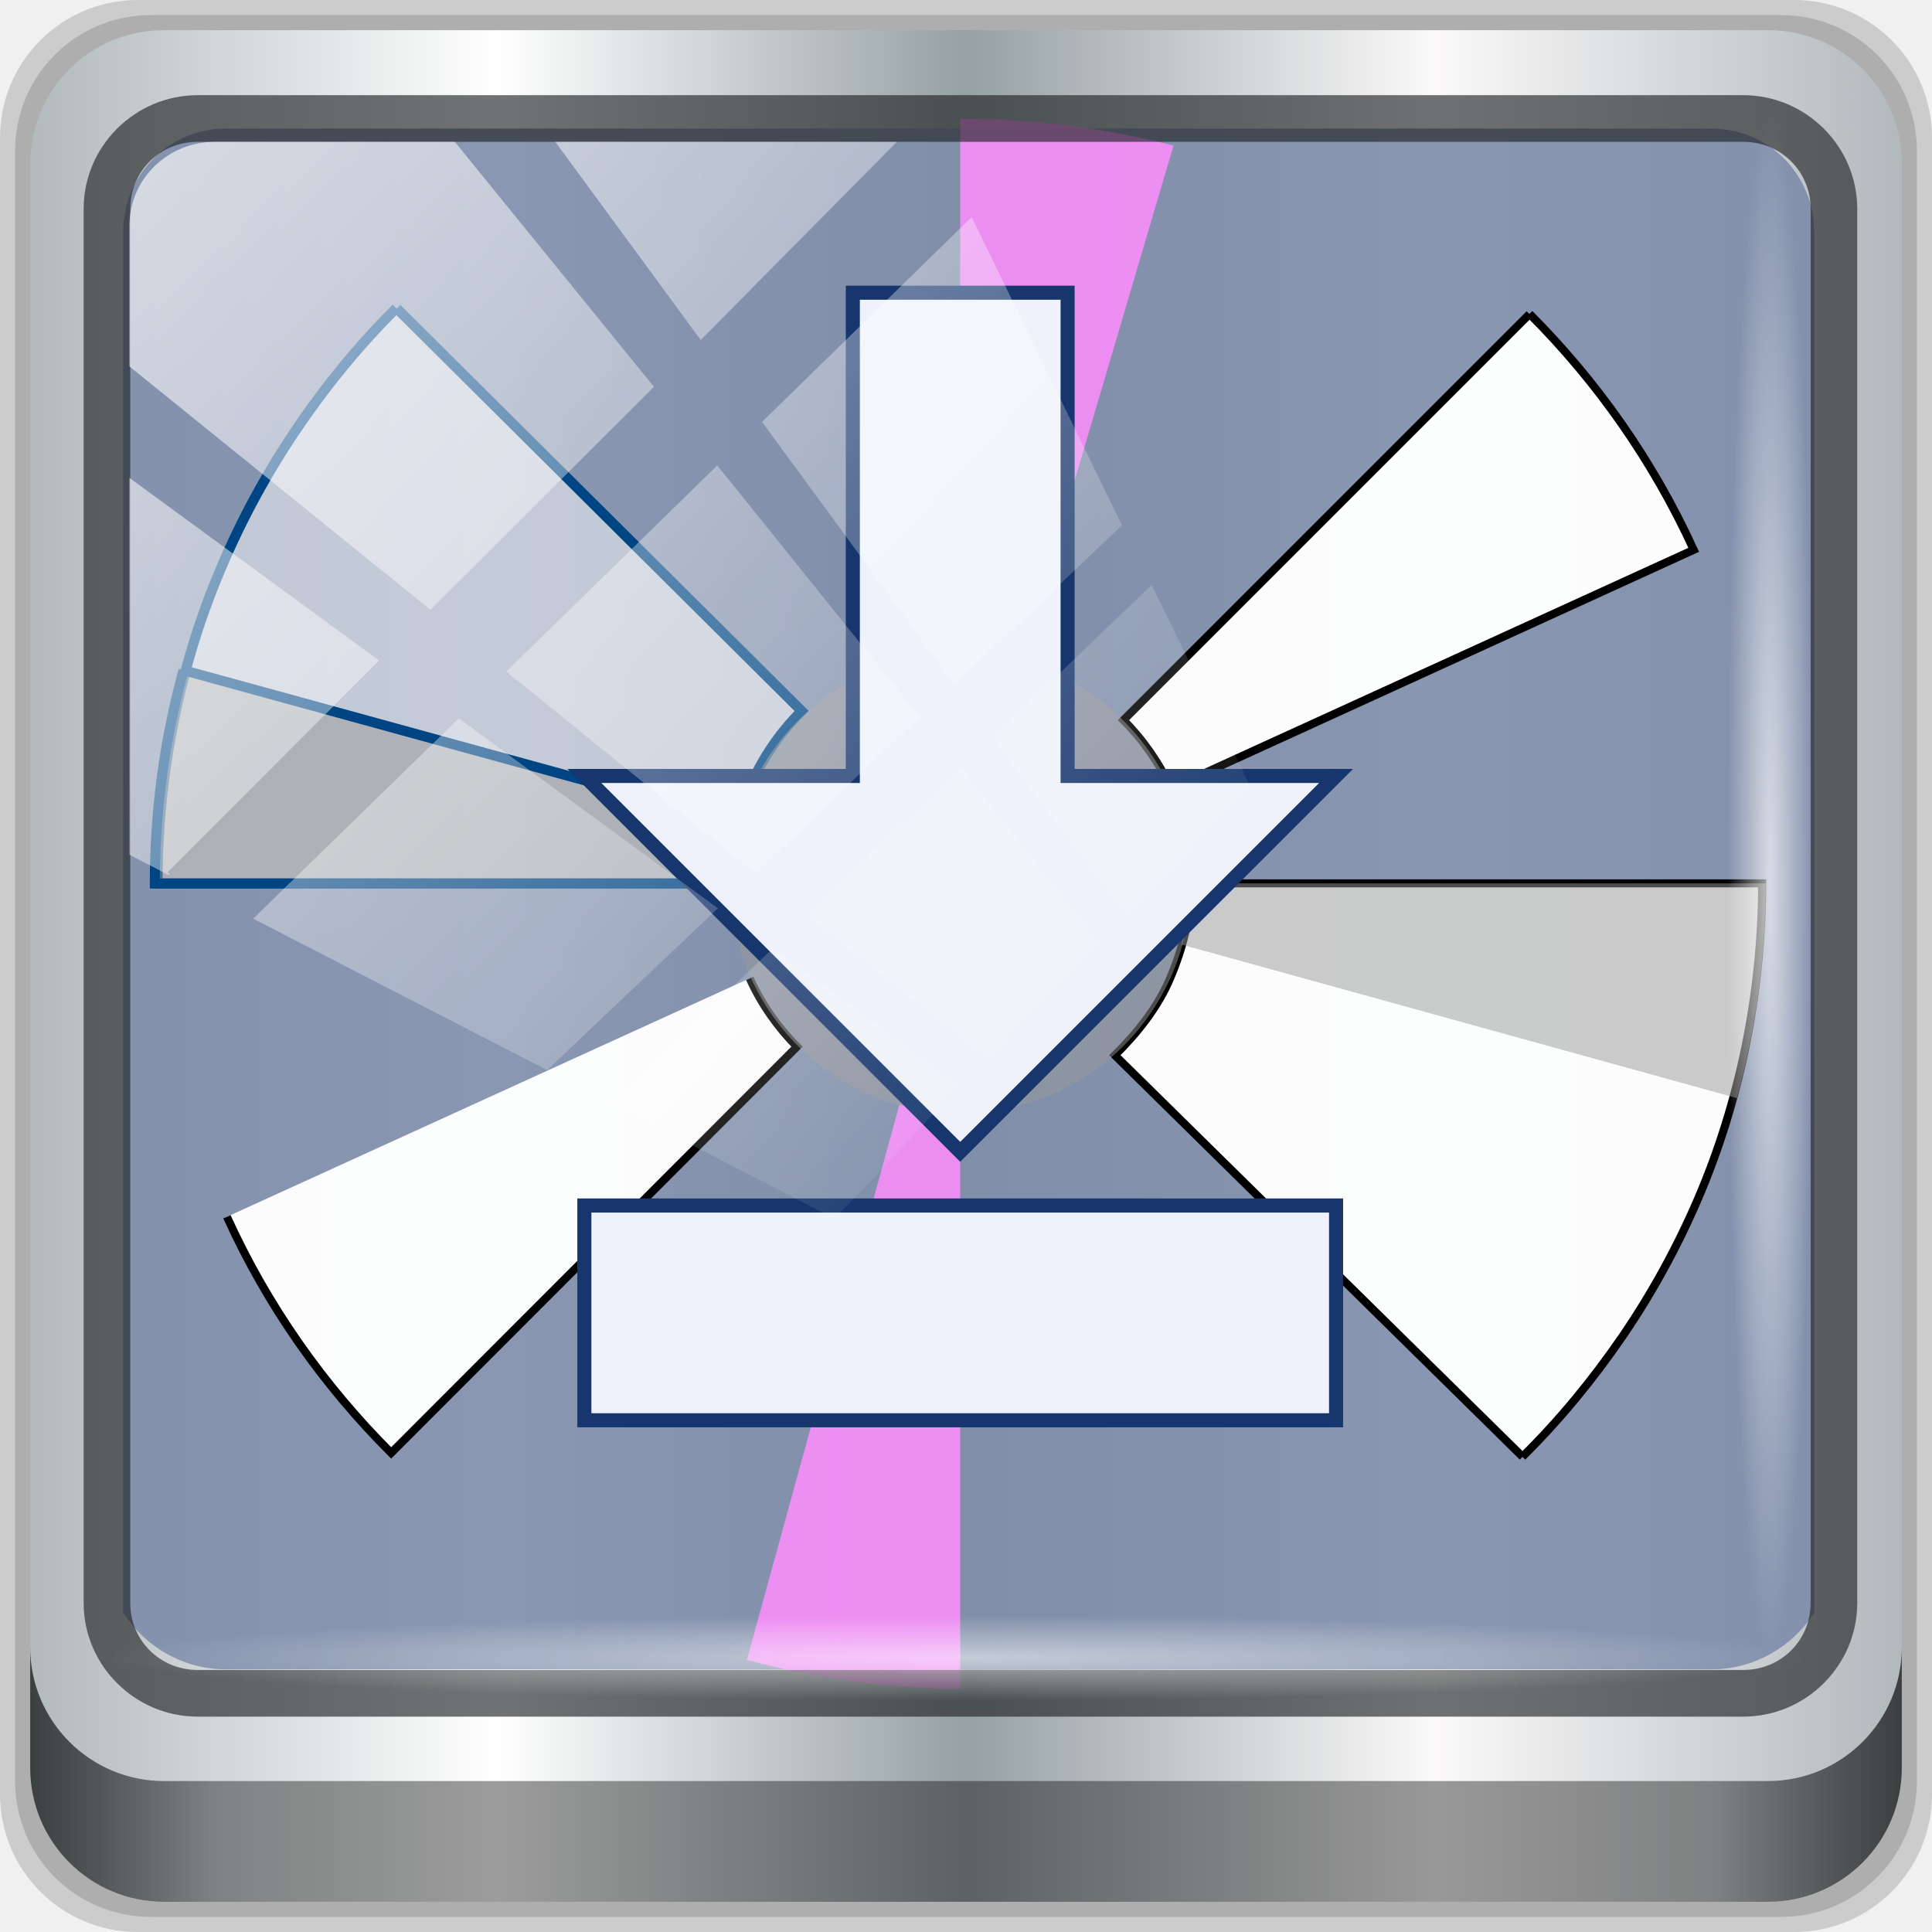
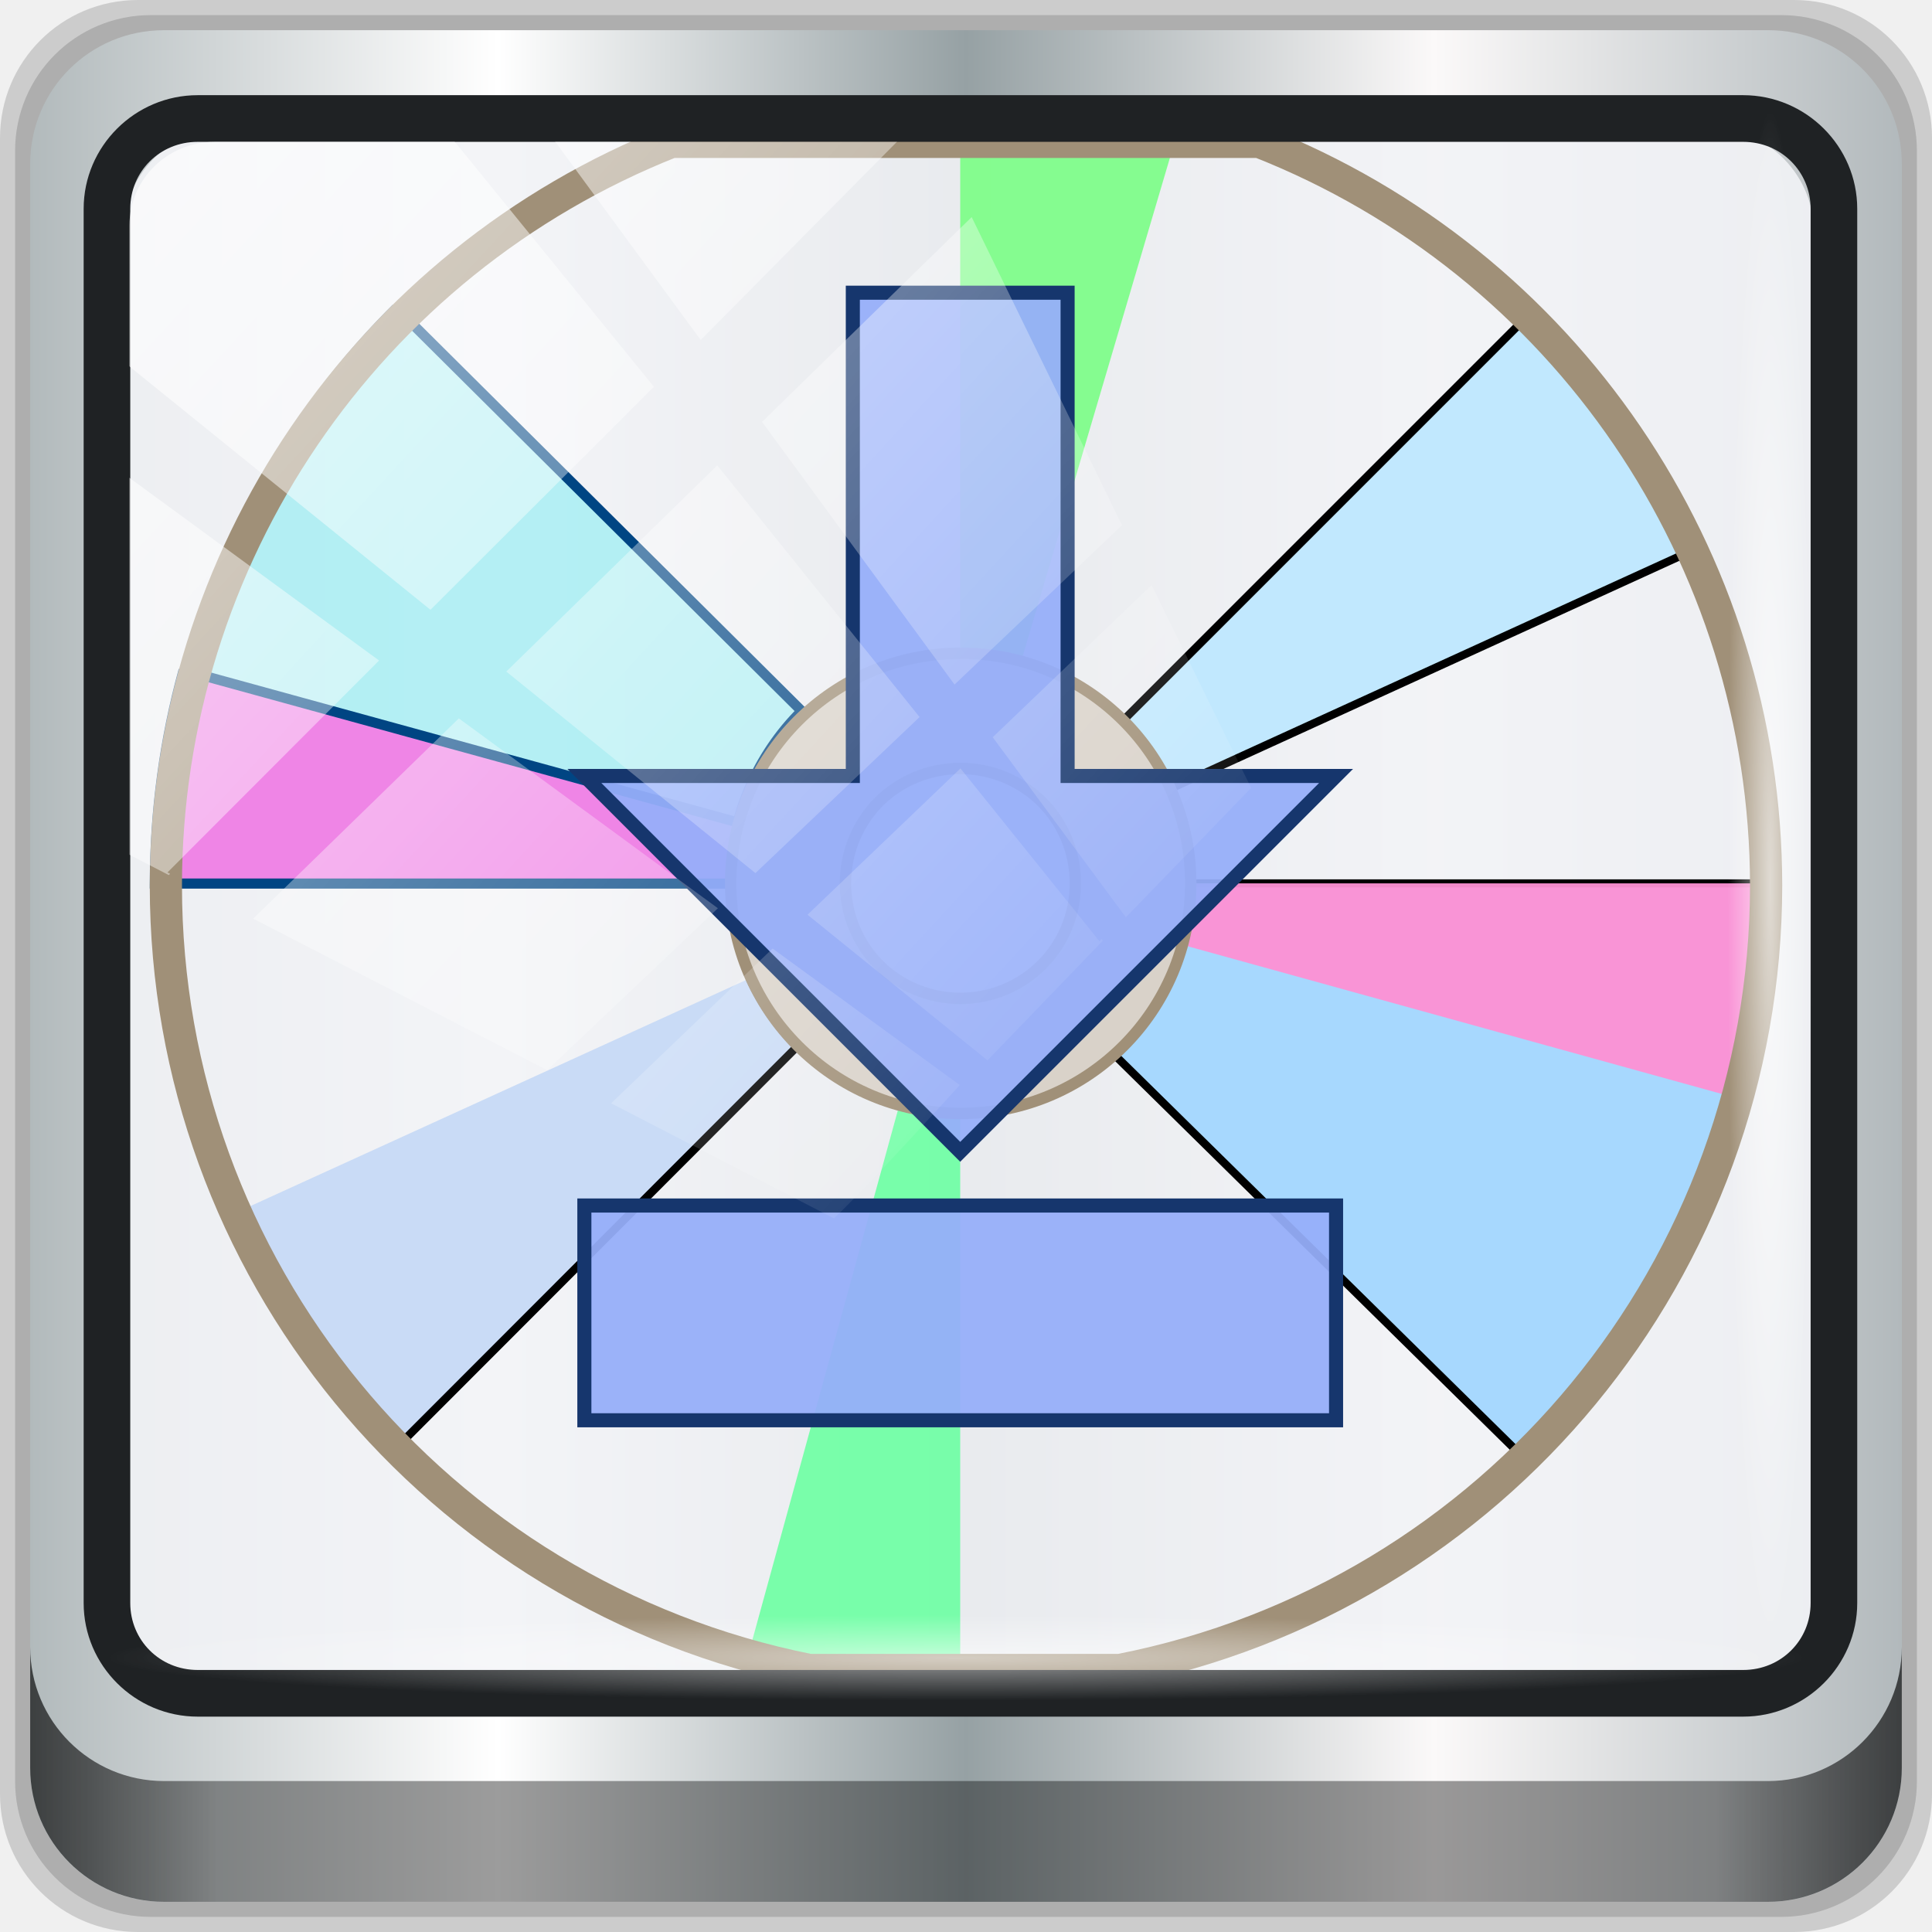
<svg xmlns="http://www.w3.org/2000/svg" xmlns:xlink="http://www.w3.org/1999/xlink" viewBox="0 0 96 96" version="1.1" id="svg50" width="96" height="96">
  <defs id="defs12">
    <linearGradient id="linearGradient4283" y1="47" x2="0" y2="1" gradientUnits="userSpaceOnUse" gradientTransform="translate(-79.52542,46.77966)">
      <stop style="stop-color:#b2b216;stop-opacity:1" id="stop2" />
      <stop offset="1" style="stop-color:#c4c418;stop-opacity:1" id="stop4" />
    </linearGradient>
    <linearGradient id="linear0" gradientUnits="userSpaceOnUse" y1="279.1" x2="0" y2="268.33" gradientTransform="matrix(2.797157,0,0,2.797157,-418.8038,-699.9585)">
      <stop style="stop-color:#c8c8c8;stop-opacity:1" id="stop7" />
      <stop offset="1" style="stop-color:#eaeaea;stop-opacity:1" id="stop9" />
    </linearGradient>
    <linearGradient gradientTransform="rotate(-90,24,24)" gradientUnits="userSpaceOnUse" x2="47" x1="1" id="linearGradient3764">
      <stop id="stop7-3" style="stop-color:#505050;stop-opacity:1" />
      <stop id="stop9-6" style="stop-color:#5a5a5a;stop-opacity:1" offset="1" />
    </linearGradient>
    <radialGradient gradientTransform="translate(-56.33898,76.67797)" gradientUnits="userSpaceOnUse" r="8" cy="23" cx="31" id="radialGradient4187">
      <stop id="stop12" style="stop-color:#e36b5d;stop-opacity:1" />
      <stop id="stop14" style="stop-color:#e05b4c;stop-opacity:1" offset="1" />
    </radialGradient>
    <radialGradient gradientTransform="translate(-56.33898,76.67797)" gradientUnits="userSpaceOnUse" r="8" cy="29" cx="22" id="radialGradient4195">
      <stop id="stop17" style="stop-color:#7070d0;stop-opacity:1" />
      <stop id="stop19" style="stop-color:#6161cb;stop-opacity:1" offset="1" />
    </radialGradient>
    <radialGradient gradientTransform="translate(-56.33898,76.67797)" gradientUnits="userSpaceOnUse" r="8" cy="19" cx="20" id="radialGradient4203">
      <stop id="stop22" style="stop-color:#32e647;stop-opacity:1" />
      <stop id="stop24" style="stop-color:#20e437;stop-opacity:1" offset="1" />
    </radialGradient>
    <linearGradient id="linearGradient6139-0">
      <stop style="stop-color:#c1adad;stop-opacity:1;" offset="0" id="stop6141-2" />
      <stop id="stop6151-0" offset="0.25" style="stop-color:#ffffff;stop-opacity:1;" />
      <stop id="stop6147-1" offset="0.5" style="stop-color:#aa9090;stop-opacity:1;" />
      <stop style="stop-color:#fbf9f9;stop-opacity:1;" offset="0.75" id="stop6149-4" />
      <stop style="stop-color:#c1adad;stop-opacity:1;" offset="1" id="stop6143-4" />
    </linearGradient>
    <linearGradient id="linearGradient556">
      <stop offset="0" style="stop-color:#ffffff;stop-opacity:1" id="stop557" />
      <stop offset="1" style="stop-color:#d2d2d2;stop-opacity:1;" id="stop558" />
    </linearGradient>
    <linearGradient id="linearGradient4091-0-3-0-7">
      <stop id="stop4093-3-6-4-2" offset="0" style="stop-color:#ffffff;stop-opacity:1;" />
      <stop style="stop-color:#ffffff;stop-opacity:1;" offset="0.8" id="stop4099-6-1-8-3" />
      <stop id="stop4095-1-0-7-9" offset="1" style="stop-color:#ffffff;stop-opacity:0;" />
    </linearGradient>
    <linearGradient id="linearGradient3832-0-6-1-1">
      <stop id="stop3834-6-3-7-1" offset="0" style="stop-color:#000000;stop-opacity:1;" />
      <stop style="stop-color:#000000;stop-opacity:0.588;" offset="0.1" id="stop3872-2-4" />
      <stop id="stop3844-6-2-7-6" offset="0.9" style="stop-color:#000000;stop-opacity:0.588;" />
      <stop id="stop3836-5-0-2-9" offset="1" style="stop-color:#000000;stop-opacity:1;" />
    </linearGradient>
    <linearGradient id="linearGradient3737">
      <stop id="stop3739" style="stop-color:#ffffff;stop-opacity:1" offset="0" />
      <stop id="stop3741" style="stop-color:#ffffff;stop-opacity:0" offset="1" />
    </linearGradient>
    <linearGradient y2="7.017" x2="45.448" y1="92.54" x1="45.448" gradientTransform="scale(1.005865,0.994169)" gradientUnits="userSpaceOnUse" id="linearGradient4740" xlink:href="#ButtonShadow" />
    <linearGradient x1="45.448" y1="92.54" x2="45.448" y2="7.017" id="ButtonShadow" gradientUnits="userSpaceOnUse" gradientTransform="scale(1.005865,0.994169)">
      <stop id="stop3750" style="stop-color:#000000;stop-opacity:1" offset="0" />
      <stop id="stop3752" style="stop-color:#000000;stop-opacity:0.588" offset="1" />
    </linearGradient>
    <filter style="color-interpolation-filters:sRGB" id="filter3174-3-13">
      <feGaussianBlur stdDeviation="1.71" id="feGaussianBlur3176-6-1" />
    </filter>
    <clipPath id="clipPath4156-4-2" clipPathUnits="userSpaceOnUse">
      <path id="path4158-0-4" d="m 27.046,-55.695 -14.214,13.321 h 0.061 l 15.653,21.771 10.231,-10.546 C 38.562,-32.302 27.468,-54.819 27.046,-55.695 Z M 9.647,-39.383 -5.241,-25.321 15.988,-7.806 26.372,-18.383 Z m 31.491,12.951 -9.741,9.714 8.945,12.458 7.781,-7.555 z m -49.84,4.379 -13.754,12.982 26.283,13.846 0.061,-0.062 -0.123,-0.062 L 13.599,-5.401 -8.702,-22.053 Z m 38.015,7.401 -9.803,9.775 11.579,9.559 7.628,-7.401 -8.669,-11.009 z m 20.187,5.674 -7.383,7.216 6.188,8.542 5.82,-6.137 z m -32.195,6.322 -9.557,9.498 13.662,7.185 7.934,-7.678 z m 23.312,2.374 -7.107,6.938 8.363,6.907 5.361,-5.674 -0.061,-0.092 -0.092,0.123 -6.464,-8.203 z m -8.73,8.542 -7.505,7.339 10.354,5.458 c 1.397,-1.321 5.675,-6.123 5.851,-6.322 z" style="opacity:0.6;fill:#ffffff;fill-opacity:1;stroke:none" />
    </clipPath>
    <filter style="color-interpolation-filters:sRGB" id="filter3174-53">
      <feGaussianBlur stdDeviation="1.71" id="feGaussianBlur3176-1" />
    </filter>
    <filter style="color-interpolation-filters:sRGB" id="filter3174">
      <feGaussianBlur id="feGaussianBlur3176" stdDeviation="1.71" />
    </filter>
    <radialGradient gradientTransform="translate(-56.33898,76.67797)" gradientUnits="userSpaceOnUse" r="8" cy="19" cx="20" id="radialGradient4203-3">
      <stop id="stop22-6" style="stop-color:#32e647;stop-opacity:1" />
      <stop id="stop24-7" style="stop-color:#20e437;stop-opacity:1" offset="1" />
    </radialGradient>
    <radialGradient gradientTransform="translate(-56.33898,76.67797)" gradientUnits="userSpaceOnUse" r="8" cy="23" cx="31" id="radialGradient4187-5">
      <stop id="stop12-3" style="stop-color:#e36b5d;stop-opacity:1" />
      <stop id="stop14-5" style="stop-color:#e05b4c;stop-opacity:1" offset="1" />
    </radialGradient>
    <radialGradient gradientTransform="translate(-56.33898,76.67797)" gradientUnits="userSpaceOnUse" r="8" cy="29" cx="22" id="radialGradient4195-6">
      <stop id="stop17-2" style="stop-color:#7070d0;stop-opacity:1" />
      <stop id="stop19-9" style="stop-color:#6161cb;stop-opacity:1" offset="1" />
    </radialGradient>
    <linearGradient xlink:href="#ButtonShadow" id="linearGradient4713" gradientUnits="userSpaceOnUse" gradientTransform="scale(1.005865,0.994169)" x1="45.448" y1="92.54" x2="45.448" y2="7.017" />
    <linearGradient xlink:href="#ButtonShadow" id="linearGradient4715" gradientUnits="userSpaceOnUse" gradientTransform="scale(1.005865,0.994169)" x1="45.448" y1="92.54" x2="45.448" y2="7.017" />
    <linearGradient xlink:href="#linearGradient6139-0-6" id="linearGradient4071-3" gradientUnits="userSpaceOnUse" gradientTransform="matrix(1.037946,0,0,1.037946,6.222531,-15.44904)" x1="6" y1="47" x2="90" y2="47" />
    <linearGradient id="linearGradient6139-0-6">
      <stop id="stop6141-2-7" offset="0" style="stop-color:#b2babc;stop-opacity:1" />
      <stop style="stop-color:#ffffff;stop-opacity:1;" offset="0.25" id="stop6151-0-5" />
      <stop style="stop-color:#96a1a4;stop-opacity:1" offset="0.5" id="stop6147-1-3" />
      <stop id="stop6149-4-5" offset="0.75" style="stop-color:#fbf9f9;stop-opacity:1;" />
      <stop id="stop6143-4-6" offset="1" style="stop-color:#b2b9bc;stop-opacity:1" />
    </linearGradient>
    <linearGradient gradientTransform="matrix(0.9375,0,0,0.9375,11.04396,-11.66556)" xlink:href="#linearGradient3832-0-6-1-1" id="linearGradient4129-2" x1="1.5" y1="88.172" x2="94.5" y2="88.172" gradientUnits="userSpaceOnUse" />
    <radialGradient xlink:href="#linearGradient3737" id="radialGradient7462" gradientUnits="userSpaceOnUse" gradientTransform="matrix(0.9141879,0,0,0.0461163,42.82398,63.49072)" cx="13.948" cy="44.893" fx="13.948" fy="44.893" r="43.199" />
    <radialGradient xlink:href="#linearGradient3737" id="radialGradient7464" gradientUnits="userSpaceOnUse" gradientTransform="matrix(0.8328062,0,0,0.0461163,17.9074,-95.57674)" cx="13.948" cy="44.893" fx="13.948" fy="44.893" r="43.199" />
    <linearGradient xlink:href="#linearGradient3737" id="linearGradient4767" gradientUnits="userSpaceOnUse" x1="2.771" y1="-28.642" x2="50.528" y2="14.514" />
    <clipPath id="clipPath4156-4-1" clipPathUnits="userSpaceOnUse">
      <path id="path4158-0-8" d="m 27.046,-55.695 -14.214,13.321 h 0.061 l 15.653,21.771 10.231,-10.546 C 38.562,-32.302 27.468,-54.819 27.046,-55.695 Z M 9.647,-39.383 -5.241,-25.321 15.988,-7.806 26.372,-18.383 Z m 31.491,12.951 -9.741,9.714 8.945,12.458 7.781,-7.555 z m -49.84,4.379 -13.754,12.982 26.283,13.846 0.061,-0.062 -0.123,-0.062 L 13.599,-5.401 -8.702,-22.053 Z m 38.015,7.401 -9.803,9.775 11.579,9.559 7.628,-7.401 -8.669,-11.009 z m 20.187,5.674 -7.383,7.216 6.188,8.542 5.82,-6.137 z m -32.195,6.322 -9.557,9.498 13.662,7.185 7.934,-7.678 z m 23.312,2.374 -7.107,6.938 8.363,6.907 5.361,-5.674 -0.061,-0.092 -0.092,0.123 -6.464,-8.203 z m -8.73,8.542 -7.505,7.339 10.354,5.458 c 1.397,-1.321 5.675,-6.123 5.851,-6.322 z" style="opacity:0.6;fill:#ffffff;fill-opacity:1;stroke:none" />
    </clipPath>
    <clipPath clipPathUnits="userSpaceOnUse" id="clipPath4355-7">
      <rect style="fill:#ffffff;fill-opacity:1;fill-rule:nonzero;stroke:none" id="rect4357-5" width="84" height="80" x="6" y="6" rx="6" ry="6" />
    </clipPath>
    <clipPath clipPathUnits="userSpaceOnUse" id="clipPath4355-9">
      <rect style="fill:#ffffff;fill-opacity:1;fill-rule:nonzero;stroke:none" id="rect4357-1" width="84" height="80" x="6" y="6" rx="6" ry="6" />
    </clipPath>
    <clipPath clipPathUnits="userSpaceOnUse" id="clipPath4355-1">
      <rect style="fill:#ffffff;fill-opacity:1;fill-rule:nonzero;stroke:none" id="rect4357-9" width="84" height="80" x="6" y="6" rx="6" ry="6" />
    </clipPath>
    <clipPath clipPathUnits="userSpaceOnUse" id="clipPath3943-52-0">
      <path id="path3945-4-1" d="m 69.781,20.844 -5,3.438 c 5.587,5.537 9,13.328 9,21.812 0,8.434 -3.377,16.096 -8.906,21.625 l 5,3.438 C 76.078,64.576 80,55.844 80,46.094 c 2e-6,-9.797 -3.963,-18.66 -10.219,-25.25 z M 40,24.062 28.906,36.219 H 21.5 c -0.823,0 -1.5,0.677 -1.5,1.5 v 1 14.844 1 c 0,0.823 0.684,1.61 1.5,1.5 h 7.406 L 40,68 V 66 26.062 Z m 20.594,3.281 -5,3.438 L 55.5,30.875 c 3.938,3.89 6.406,9.25 6.406,15.219 0,5.921 -2.43,11.148 -6.312,15.031 l 0.094,0.094 5.094,3.438 c 4.475,-4.908 7.25,-11.402 7.25,-18.562 0,-7.231 -2.879,-13.831 -7.438,-18.75 z m -9.25,6.5 -5.219,3.625 c 2.222,2.218 3.719,5.24 3.719,8.625 0,3.337 -1.459,6.228 -3.625,8.438 l 5.219,3.625 c 2.822,-3.237 4.531,-7.434 4.531,-12.062 0,-4.673 -1.754,-9.001 -4.625,-12.25 z" style="color:#000000;display:inline;overflow:visible;visibility:visible;opacity:0.8;fill:#ff00ff;fill-opacity:1;fill-rule:nonzero;stroke:none;stroke-width:1;marker:none;enable-background:accumulate" />
    </clipPath>
  </defs>
  <g id="g4732" transform="matrix(2.01708,0,0,2.01708,46.61738,-83.08623)" />
  <g id="g4711" transform="matrix(1.066667,0,0,1.066667,-3.200002,-3.200002)">
    <g id="g4704">
      <g id="g6902">
        <g id="layer1-2" transform="translate(-1e-6,32)">
          <g id="g7390-7" transform="translate(-8.043958,-17.33444)">
            <g id="g4615-6" transform="translate(251.288,-104.8973)">
              <g style="display:none" id="layer2-8-6">
                <rect style="opacity:0.9;fill:url(#linearGradient4713);fill-opacity:1;fill-rule:nonzero;stroke:none;filter:url(#filter3174-3-13)" id="rect3745-9-2" y="7" x="5" ry="6" rx="6" height="85" width="86" />
              </g>
            </g>
            <path style="display:inline;opacity:0.15;fill:#000000;fill-opacity:1;fill-rule:nonzero;stroke:none;stroke-width:0.937" d="M 94.615,-11.666 H 17.473 c -3.561,0 -6.429,2.867 -6.429,6.429 V 71.906 c 0,3.561 2.867,6.429 6.429,6.429 h 77.143 c 3.561,0 6.429,-2.867 6.429,-6.429 V -5.237 c 0,-3.561 -2.867,-6.429 -6.429,-6.429 z" id="path3288" />
            <path id="path4085" d="M 94.013,-10.962 H 18.075 c -3.506,0 -6.328,2.822 -6.328,6.328 V 71.303 c 0,3.506 2.822,6.328 6.328,6.328 h 75.938 c 3.506,0 6.328,-2.822 6.328,-6.328 V -4.634 c 0,-3.506 -2.822,-6.328 -6.328,-6.328 z" style="display:inline;opacity:0.15;fill:#000000;fill-opacity:1;fill-rule:nonzero;stroke:none;stroke-width:0.937" />
            <path style="display:inline;fill:url(#linearGradient4071-3);fill-opacity:1;fill-rule:nonzero;stroke:none;stroke-width:0.937" d="M 93.41,-10.259 H 18.678 c -3.45,0 -6.228,2.778 -6.228,6.228 V 70.701 c 0,3.45 2.778,6.228 6.228,6.228 h 74.732 c 3.45,0 6.228,-2.778 6.228,-6.228 V -4.032 c 0,-3.45 -2.778,-6.228 -6.228,-6.228 z" id="rect4251-1" />
-             <path style="display:inline;opacity:0.9;fill:#7d8caa;fill-opacity:1;fill-rule:nonzero;stroke:none;stroke-width:0.965" d="m 21.583,-5.678 c -2.678,0 -4.804,2.145 -4.804,4.848 v 20.088 6.787 37.419 c 1.029,1.579 2.783,2.636 4.804,2.636 h 3.843 61.49 3.843 c 2.021,0 3.775,-1.057 4.804,-2.636 V 26.045 19.258 -0.83 c 0,-2.702 -2.126,-4.848 -4.804,-4.848 z" id="path3400-6" />
+             <path style="display:inline;opacity:0.9;fill:#f2f3f6;fill-opacity:1;fill-rule:nonzero;stroke:none;stroke-width:0.974" d="m 21.583,-5.678 c -2.678,0 -4.804,2.183 -4.804,4.933 V 19.697 26.603 64.679 c 1.029,1.607 2.783,2.682 4.804,2.682 h 3.843 61.49 3.843 c 2.021,0 3.775,-1.075 4.804,-2.682 V 26.603 19.697 -0.745 c 0,-2.75 -2.126,-4.933 -4.804,-4.933 z" id="path3400-6" />
            <g id="g4753" transform="matrix(2.501243,0,0,2.501243,210.4288,-134.8346)">
-               <path d="m -51.361,76.375 c 0.691,-0.682 1.313,-1.439 1.863,-2.241 0.547,-0.799 1.023,-1.667 1.41,-2.569 0.387,-0.902 0.68,-1.847 0.883,-2.831 0.199,-0.983 0.309,-2 0.309,-3.039 h -10.635 c 0,0.625 -0.16,1.226 -0.39,1.766 -0.227,0.54 -0.616,1.026 -1.03,1.435 l 7.594,7.478" style="fill:#ffffff;fill-opacity:0.975;fill-rule:nonzero;stroke:#000000;stroke-opacity:1;stroke-width:0.15;stroke-miterlimit:4;stroke-dasharray:none" id="path28" />
-               <path d="m -72.335,54.984 c -0.688,0.684 -1.309,1.44 -1.855,2.248 -0.547,0.808 -1.02,1.674 -1.402,2.578 -0.387,0.904 -0.68,1.851 -0.879,2.834 -0.203,0.986 -0.309,2.01 -0.309,3.051 h 10.664 c 0,-0.629 0.125,-1.23 0.359,-1.77 0.23,-0.544 0.563,-1.033 0.973,-1.44 l -7.539,-7.496 m -0.012,-0.004" style="fill:#ffffff;fill-opacity:0.498;fill-rule:nonzero;stroke:#004583;stroke-opacity:1;stroke-width:0.187;stroke-miterlimit:4;stroke-dasharray:none" id="path30" />
-               <path d="m -75.488,71.905 c 0.75,1.652 1.793,3.133 3.059,4.398 l 7.558,-7.566 c -0.359,-0.363 -0.669,-0.801 -0.88,-1.273" style="fill:#ffffff;fill-opacity:0.975;fill-rule:nonzero;stroke:#000000;stroke-opacity:1;stroke-width:0.15;stroke-miterlimit:4;stroke-dasharray:none" id="path32" />
-               <path d="m -51.229,55.093 -7.562,7.562 c 0.363,0.363 0.67,0.801 0.885,1.273 l 9.736,-4.445 c -0.754,-1.648 -1.793,-3.129 -3.059,-4.395" style="fill:#ffffff;fill-opacity:0.975;fill-rule:nonzero;stroke:#000000;stroke-opacity:1;stroke-width:0.15;stroke-miterlimit:4;stroke-dasharray:none" id="path34" />
-               <path d="m -57.541,65.695 c 0,0.397 -0.071,0.774 -0.172,1.139 l 10.348,2.861 c 0.355,-1.302 0.535,-2.647 0.535,-4 z" style="fill:#999999;fill-opacity:0.498;fill-rule:nonzero;stroke:none" id="path36" />
-               <path d="m -76.296,61.725 c -0.355,1.293 -0.535,2.629 -0.535,3.973 h 10.721 c 0,-0.393 0.069,-0.767 0.168,-1.129 l -10.354,-2.844" style="fill:#999999;fill-opacity:0.498;fill-rule:nonzero;stroke:#004583;stroke-opacity:1;stroke-width:0.187;stroke-miterlimit:4;stroke-dasharray:none" id="path38" />
-               <path d="m -61.831,51.457 v 9.964 c 0.002,0 0.004,0 0.006,0 0.392,0 0.764,0.064 1.125,0.156 l 2.842,-9.623 c -1.293,-0.33 -2.629,-0.498 -3.973,-0.498" style="fill:#ff8dff;fill-opacity:0.848;fill-rule:nonzero;stroke:none;stroke-width:0.964" id="path40" />
-               <path d="m -62.96,69.805 -2.844,10.352 c 1.293,0.355 2.629,0.535 3.973,0.535 v -10.715 c -0.393,0 -0.768,-0.072 -1.129,-0.172 z" style="fill:#ff8dff;fill-opacity:0.848;fill-rule:nonzero;stroke:none" id="path42" />
-               <path d="m -61.821,61.41 c -2.367,0 -4.285,1.918 -4.285,4.285 0,2.367 1.918,4.285 4.285,4.285 2.367,0 4.283,-1.918 4.283,-4.285 0,-2.367 -1.916,-4.285 -4.283,-4.285 z m -0.006,2.145 c 0.59,0 1.129,0.238 1.516,0.621 0.387,0.387 0.625,0.926 0.625,1.52 0,0.59 -0.238,1.129 -0.625,1.516 -0.387,0.387 -0.926,0.625 -1.516,0.625 -0.594,0 -1.133,-0.238 -1.52,-0.625 -0.383,-0.387 -0.621,-0.926 -0.621,-1.516 0,-0.594 0.238,-1.133 0.621,-1.52 0.387,-0.383 0.926,-0.621 1.52,-0.621 z" style="fill:#999999;fill-opacity:0.498;fill-rule:nonzero;stroke:none" id="path44" />
-               <path d="m -63.831,54.695 v 9 h -5 l 7,7 7,-7 h -5 v -9 z m -5,17 v 4 h 14 v -4 z" style="fill:#eff2fa;fill-opacity:1;fill-rule:evenodd;stroke:#16366d;stroke-opacity:1;stroke-width:0.262;stroke-miterlimit:4;stroke-dasharray:none" id="path48" />
+               <path d="m -51.361,76.375 c 0.691,-0.682 1.313,-1.439 1.863,-2.241 0.547,-0.799 1.023,-1.667 1.41,-2.569 0.387,-0.902 0.68,-1.847 0.883,-2.831 0.199,-0.983 0.309,-2 0.309,-3.039 h -10.635 c 0,0.625 -0.16,1.226 -0.39,1.766 -0.227,0.54 -0.616,1.026 -1.03,1.435 l 7.594,7.478" style="fill:#a5d7fe;fill-opacity:0.975;fill-rule:nonzero;stroke:#000000;stroke-opacity:1;stroke-width:0.15;stroke-miterlimit:4;stroke-dasharray:none" id="path28" />
+               <path d="m -72.335,54.984 c -0.688,0.684 -1.309,1.44 -1.855,2.248 -0.547,0.808 -1.02,1.674 -1.402,2.578 -0.387,0.904 -0.68,1.851 -0.879,2.834 -0.203,0.986 -0.309,2.01 -0.309,3.051 h 10.664 c 0,-0.629 0.125,-1.23 0.359,-1.77 0.23,-0.544 0.563,-1.033 0.973,-1.44 l -7.539,-7.496 m -0.012,-0.004" style="fill:#9fedf3;fill-opacity:0.749;fill-rule:nonzero;stroke:#004583;stroke-opacity:1;stroke-width:0.187;stroke-miterlimit:4;stroke-dasharray:none" id="path30" />
+               <path d="m -75.488,71.905 c 0.75,1.652 1.793,3.133 3.059,4.398 l 7.558,-7.566 c -0.359,-0.363 -0.669,-0.801 -0.88,-1.273" style="fill:#c8daf6;fill-opacity:0.975;fill-rule:nonzero;stroke:#000000;stroke-opacity:1;stroke-width:0.15;stroke-miterlimit:4;stroke-dasharray:none" id="path32" />
+               <path d="m -51.229,55.093 -7.562,7.562 c 0.363,0.363 0.67,0.801 0.885,1.273 l 9.736,-4.445 c -0.754,-1.648 -1.793,-3.129 -3.059,-4.395" style="fill:#c0e7fe;fill-opacity:0.975;fill-rule:nonzero;stroke:#000000;stroke-opacity:1;stroke-width:0.15;stroke-miterlimit:4;stroke-dasharray:none" id="path34" />
+               <path d="m -57.541,65.695 c 0,0.397 -0.071,0.774 -0.172,1.139 l 10.348,2.861 c 0.355,-1.302 0.535,-2.647 0.535,-4 z" style="fill:#fc91d4;fill-opacity:0.953;fill-rule:nonzero;stroke:none" id="path36" />
+               <path d="m -76.296,61.725 c -0.355,1.293 -0.535,2.629 -0.535,3.973 h 10.721 c 0,-0.393 0.069,-0.767 0.168,-1.129 l -10.354,-2.844" style="fill:#f47ce5;fill-opacity:0.92;fill-rule:nonzero;stroke:#004583;stroke-opacity:1;stroke-width:0.187;stroke-miterlimit:4;stroke-dasharray:none" id="path38" />
+               <path d="m -61.831,51.457 v 9.964 c 0.002,0 0.004,0 0.006,0 0.392,0 0.764,0.064 1.125,0.156 l 2.842,-9.623 c -1.293,-0.33 -2.629,-0.498 -3.973,-0.498" style="fill:#74ff80;fill-opacity:0.848;fill-rule:nonzero;stroke:none;stroke-width:0.964" id="path40" />
+               <path d="m -62.96,69.805 -2.844,10.352 c 1.293,0.355 2.629,0.535 3.973,0.535 v -10.715 c -0.393,0 -0.768,-0.072 -1.129,-0.172 z" style="fill:#6fffa4;fill-opacity:0.92;fill-rule:nonzero;stroke:none" id="path42" />
+               <path d="m -61.821,61.41 c -2.367,0 -4.285,1.918 -4.285,4.285 0,2.367 1.918,4.285 4.285,4.285 2.367,0 4.283,-1.918 4.283,-4.285 0,-2.367 -1.916,-4.285 -4.283,-4.285 z m -0.006,2.145 c 0.59,0 1.129,0.238 1.516,0.621 0.387,0.387 0.625,0.926 0.625,1.52 0,0.59 -0.238,1.129 -0.625,1.516 -0.387,0.387 -0.926,0.625 -1.516,0.625 -0.594,0 -1.133,-0.238 -1.52,-0.625 -0.383,-0.387 -0.621,-0.926 -0.621,-1.516 0,-0.594 0.238,-1.133 0.621,-1.52 0.387,-0.383 0.926,-0.621 1.52,-0.621 z" style="fill:#d9d2c9;fill-opacity:1;fill-rule:nonzero;stroke:#a09078;stroke-opacity:1;stroke-width:0.213;stroke-miterlimit:4;stroke-dasharray:none" id="path44" />
+               <path d="m -63.831,54.695 v 9 h -5 l 7,7 7,-7 h -5 v -9 z m -5,17 v 4 h 14 v -4 z" style="fill:#96affa;fill-opacity:0.938;fill-rule:evenodd;stroke:#16366d;stroke-opacity:1;stroke-width:0.262;stroke-miterlimit:4;stroke-dasharray:none" id="path48" />
            </g>
-             <path id="path4989" d="m 20.255,-7.232 c -2.922,0 -5.314,2.381 -5.314,5.293 v 64.948 c 0,2.912 2.392,5.293 5.314,5.293 h 71.992 c 2.922,0 5.314,-2.381 5.314,-5.293 V -1.939 c 0,-2.912 -2.392,-5.293 -5.314,-5.293 z m 0,2.174 h 71.992 c 1.77,0 3.143,1.388 3.143,3.119 v 64.948 c 0,1.731 -1.372,3.119 -3.143,3.119 H 20.255 c -1.77,0 -3.143,-1.388 -3.143,-3.119 V -1.939 c 0,-1.731 1.372,-3.119 3.143,-3.119 z" style="color:#000000;font-style:normal;font-variant:normal;font-weight:normal;font-stretch:normal;font-size:medium;line-height:normal;font-family:Sans;-inkscape-font-specification:Sans;text-indent:0;text-align:start;text-decoration:none;text-decoration-line:none;letter-spacing:normal;word-spacing:normal;text-transform:none;writing-mode:lr-tb;direction:ltr;baseline-shift:baseline;text-anchor:start;display:inline;overflow:visible;visibility:visible;fill:#1f2224;fill-opacity:0.633;stroke:none;stroke-width:2.227;marker:none;enable-background:accumulate" />
+             <path style="opacity:1;fill:none;fill-opacity:0.432;stroke:#a09078;stroke-width:1.6;stroke-miterlimit:4;stroke-dasharray:none;stroke-opacity:1" d="M 33.363,7.049 C 18.206,13.05 8.248,27.697 8.242,44 8.245,62.951 21.622,79.265 40.205,82.98 H 55.645 C 74.287,79.328 87.741,62.997 87.758,44 87.742,27.682 77.756,13.03 62.574,7.049 Z" transform="matrix(0.9375,0,0,0.9375,11.04396,-11.66556)" id="path4603" />
+             <path id="path4989" d="m 20.255,-7.232 c -2.922,0 -5.314,2.381 -5.314,5.293 v 64.948 c 0,2.912 2.392,5.293 5.314,5.293 h 71.992 c 2.922,0 5.314,-2.381 5.314,-5.293 V -1.939 c 0,-2.912 -2.392,-5.293 -5.314,-5.293 z m 0,2.174 h 71.992 c 1.77,0 3.143,1.388 3.143,3.119 v 64.948 c 0,1.731 -1.372,3.119 -3.143,3.119 H 20.255 c -1.77,0 -3.143,-1.388 -3.143,-3.119 V -1.939 c 0,-1.731 1.372,-3.119 3.143,-3.119 z" style="color:#000000;font-style:normal;font-variant:normal;font-weight:normal;font-stretch:normal;font-size:medium;line-height:normal;font-family:Sans;-inkscape-font-specification:Sans;text-indent:0;text-align:start;text-decoration:none;text-decoration-line:none;letter-spacing:normal;word-spacing:normal;text-transform:none;writing-mode:lr-tb;direction:ltr;baseline-shift:baseline;text-anchor:start;display:inline;overflow:visible;visibility:visible;fill:#1f2224;fill-opacity:1;stroke:none;stroke-width:2.227;marker:none;enable-background:accumulate" />
            <path style="display:inline;opacity:0.658;fill:url(#linearGradient4129-2);fill-opacity:1;fill-rule:nonzero;stroke:none;stroke-width:0.937" d="m 12.45,65.063 v 5.625 c 0,3.45 2.79,6.24 6.24,6.24 H 93.397 c 3.45,0 6.24,-2.79 6.24,-6.24 v -5.625 c 0,3.45 -2.79,6.24 -6.24,6.24 H 18.69 c -3.45,0 -6.24,-2.79 -6.24,-6.24 z" id="path4118" />
            <rect style="opacity:0.55;fill:url(#radialGradient7462);fill-opacity:1;stroke:none;stroke-width:0.937" id="rect4131" width="78.984" height="3.984" x="16.083" y="63.569" rx="0" ry="3.984" />
            <rect ry="3.984" rx="0" y="-95.499" x="-6.453" height="3.984" width="71.953" id="rect4141" style="opacity:0.669;fill:url(#radialGradient7464);fill-opacity:1;stroke:none;stroke-width:0.937" transform="rotate(90)" />
            <rect transform="matrix(1.002417,0,0,0.9822027,15.07073,24.40849)" style="opacity:0.65;fill:url(#linearGradient4767);fill-opacity:1;stroke:none" id="rect4146" width="75.966" height="69.024" x="2" y="-30" rx="3.957" ry="3.957" clip-path="url(#clipPath4156-4-1)" />
          </g>
        </g>
        <g style="display:none" id="layer2-0">
          <rect style="opacity:0.9;fill:url(#linearGradient4715);fill-opacity:1;fill-rule:nonzero;stroke:none;filter:url(#filter3174-53)" id="rect3745-1" y="7" x="5" ry="6" rx="6" height="85" width="86" />
        </g>
        <g id="layer5-1" />
      </g>
      <g id="layer2" style="display:none">
        <rect width="86" height="85" rx="6" ry="6" x="5" y="7" id="rect3745" style="opacity:0.9;fill:url(#linearGradient4740);fill-opacity:1;fill-rule:nonzero;stroke:none;filter:url(#filter3174)" />
      </g>
      <g id="layer1" transform="translate(-175.322,97.62712)" />
    </g>
    <g transform="translate(0,48)" id="g38">
      <g id="g40">
        
      </g>
    </g>
  </g>
</svg>
